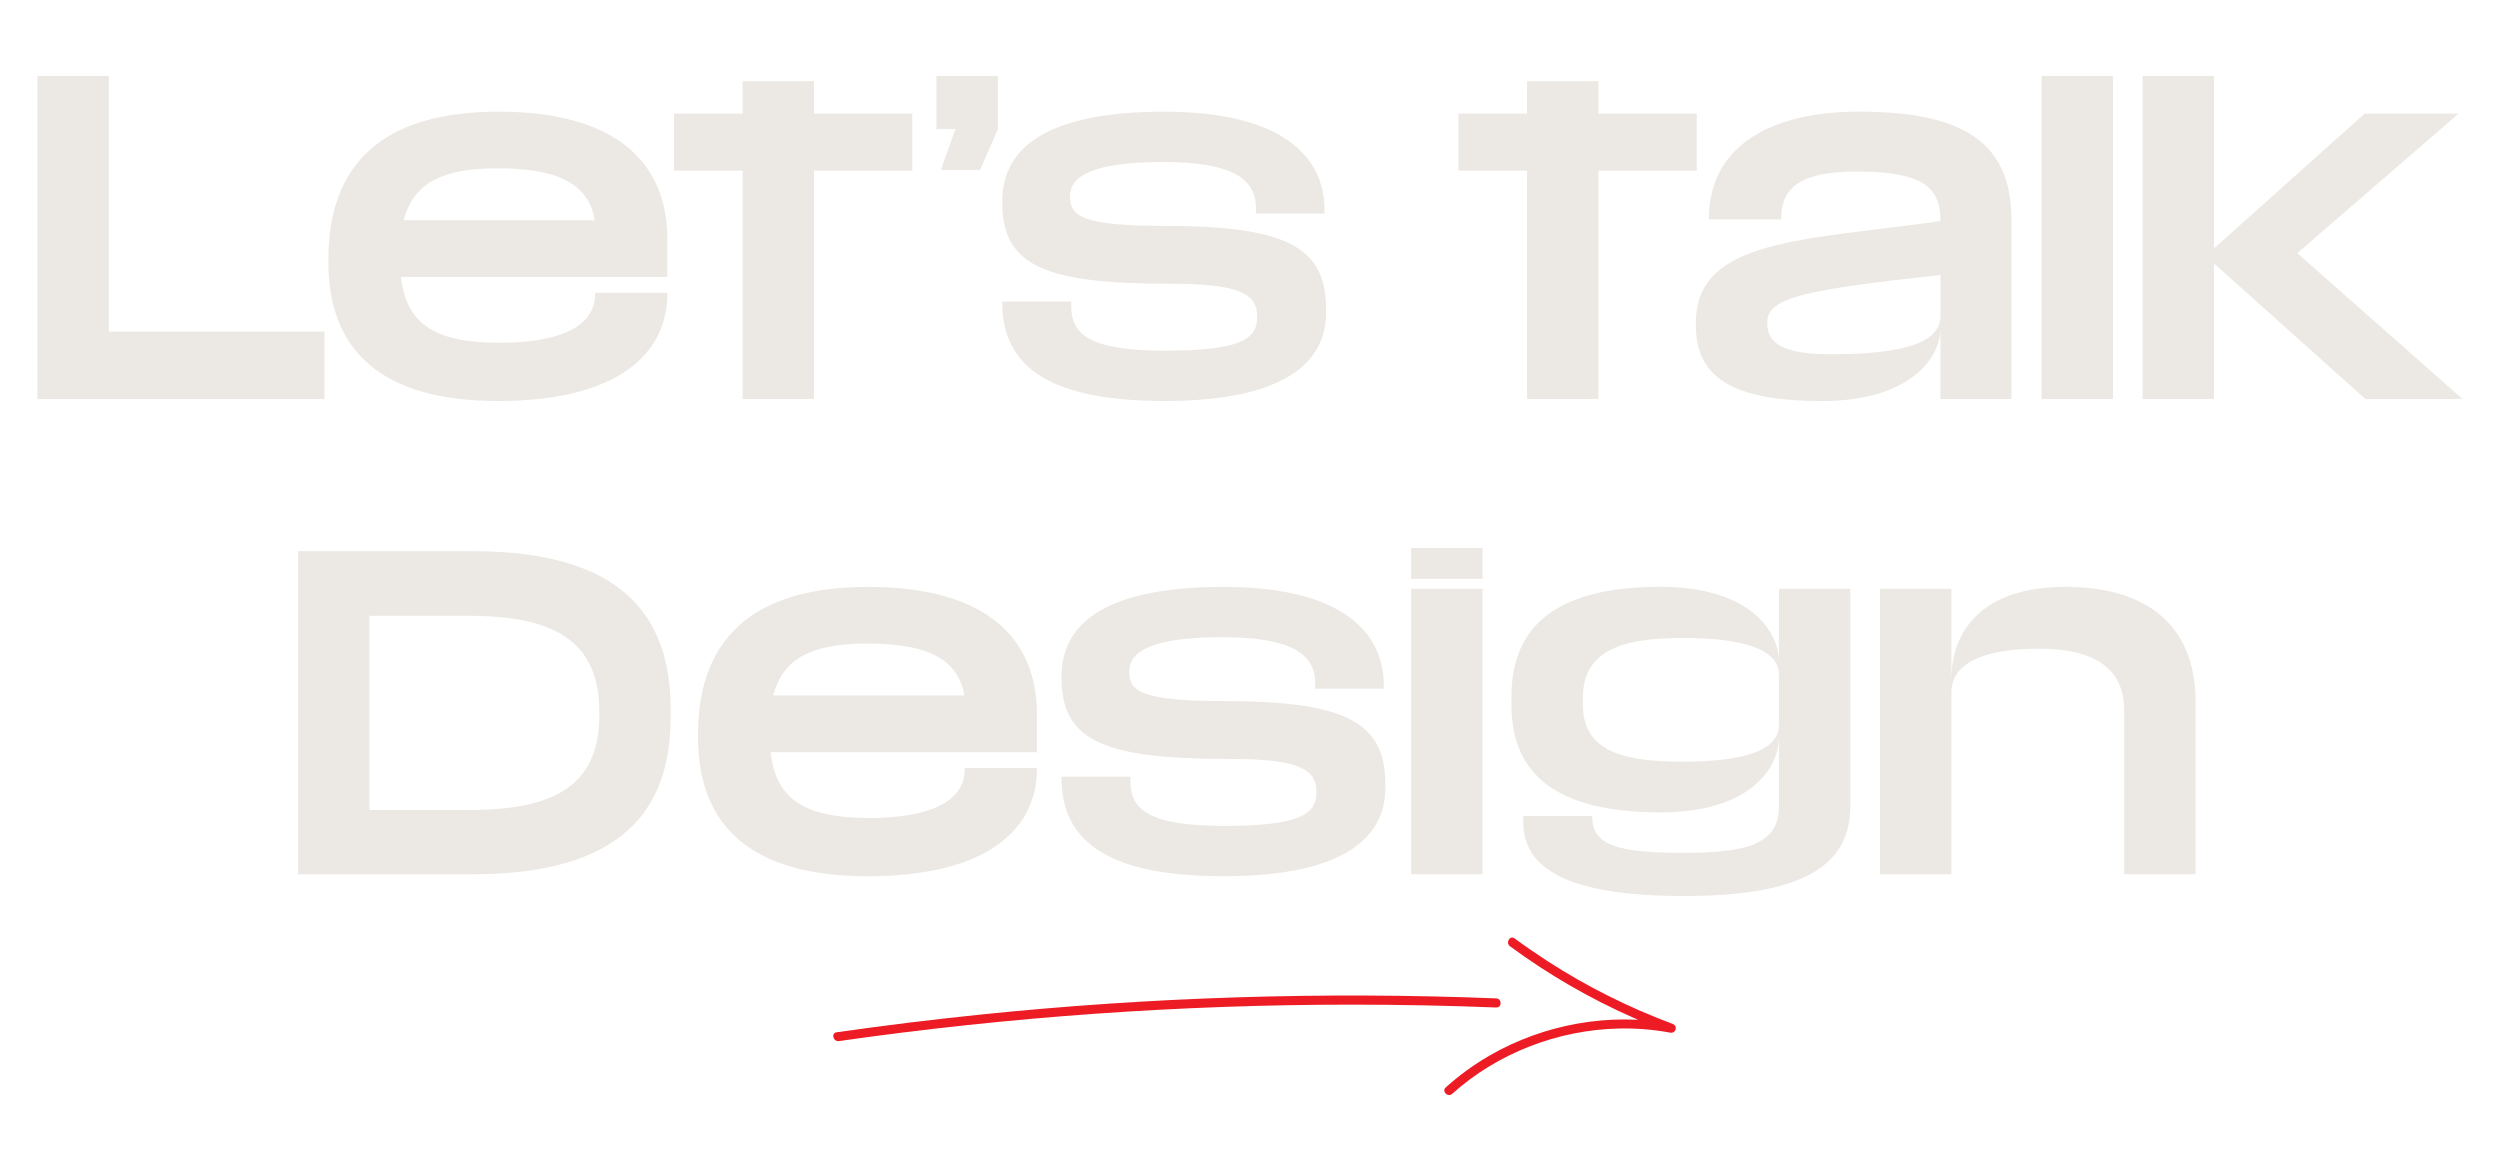
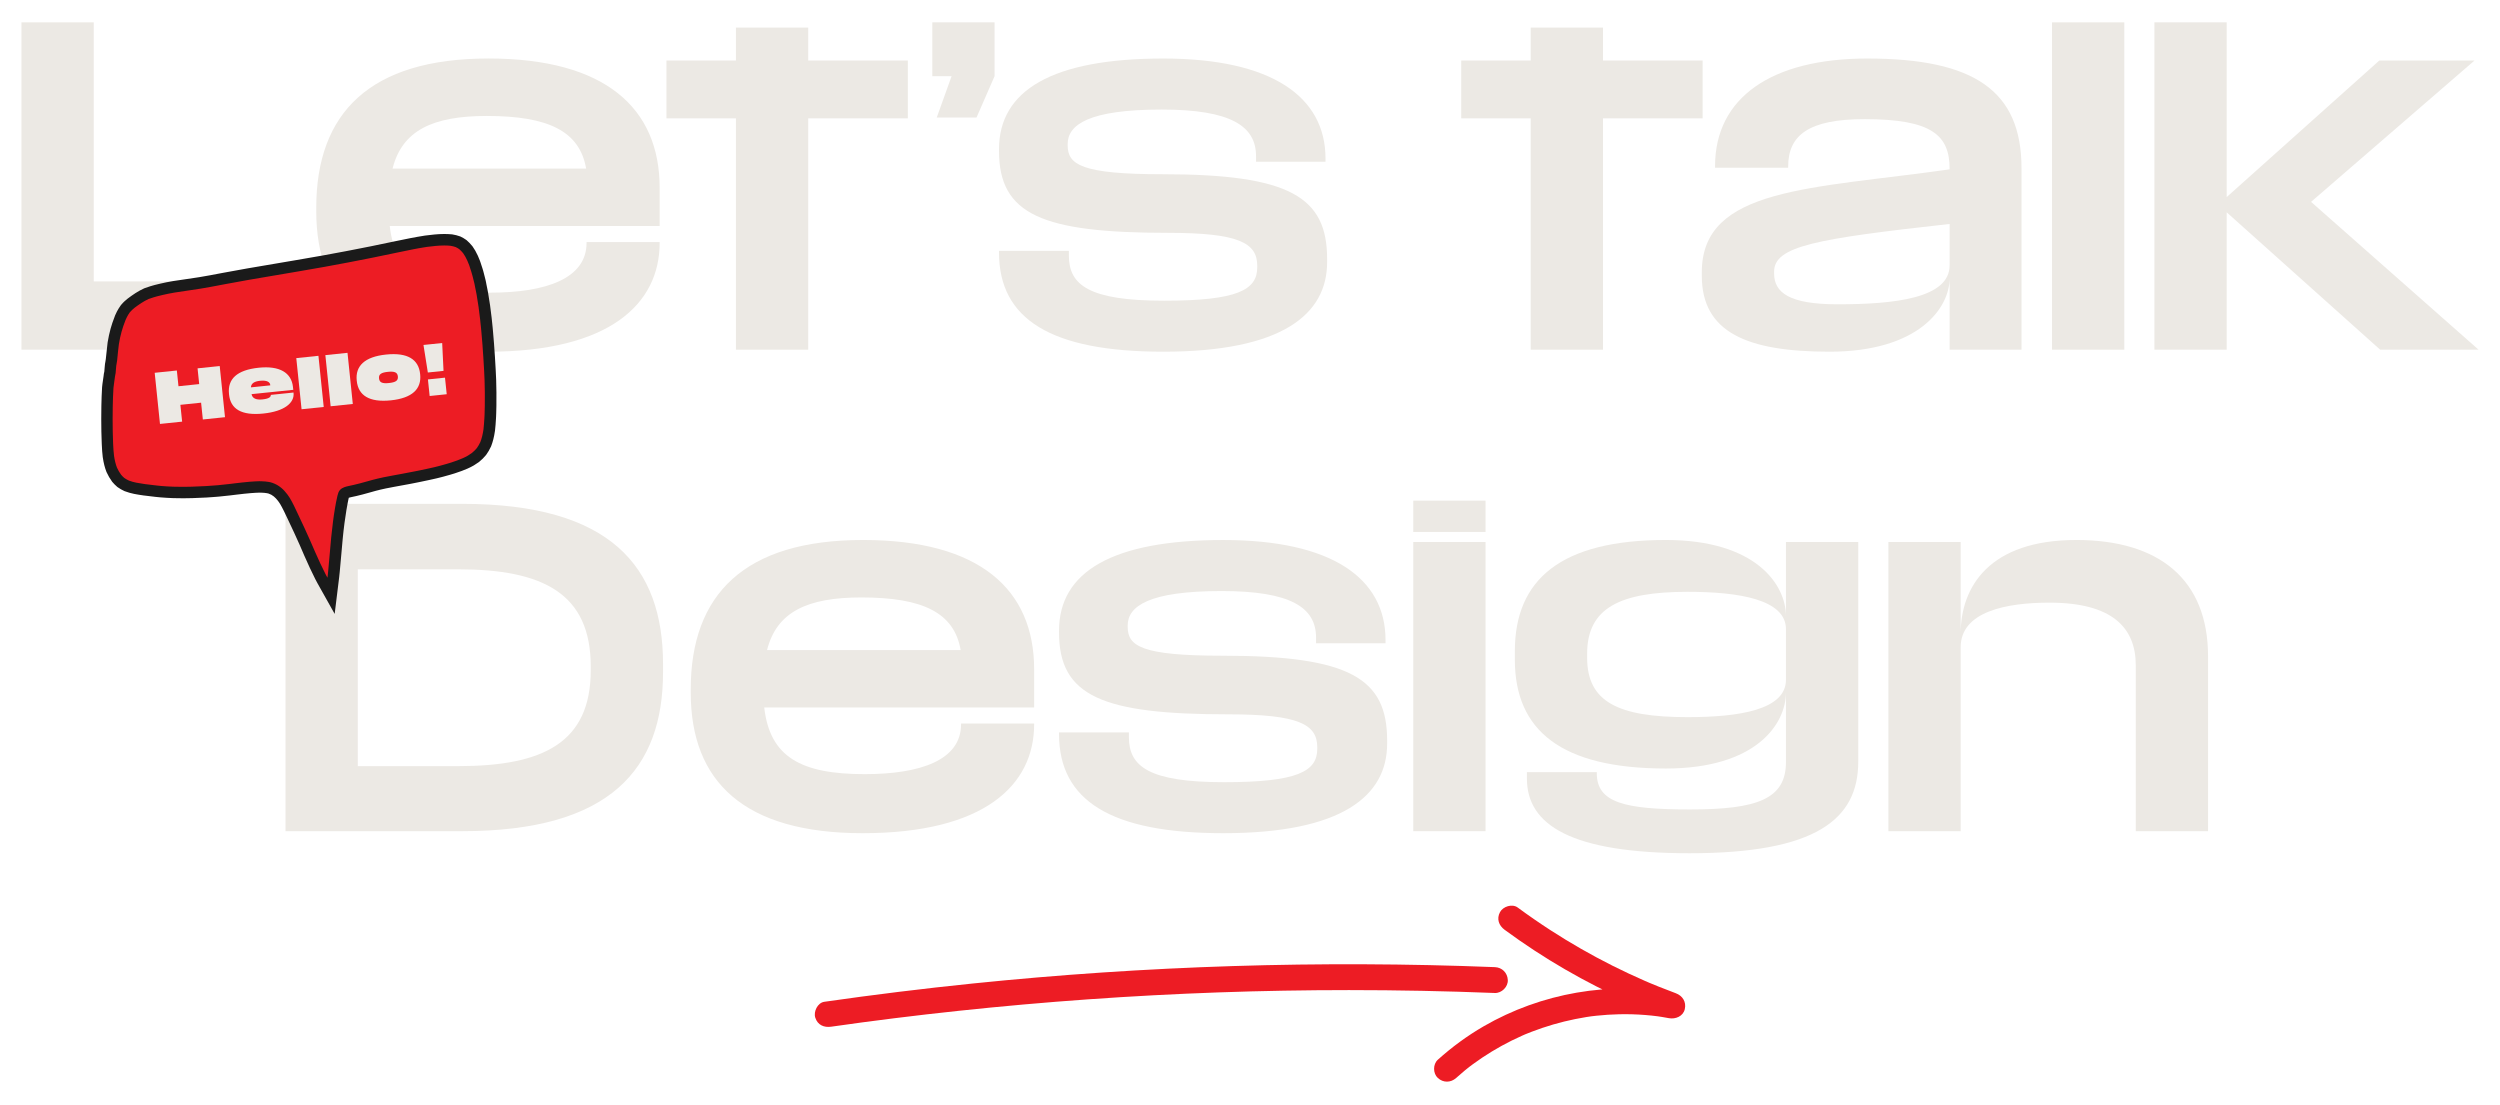
- <svg xmlns="http://www.w3.org/2000/svg" version="1.1" id="Layer_1" x="0px" y="0px" viewBox="0 0 824 384.5" style="enable-background:new 0 0 824 384.5;" xml:space="preserve">
+ <svg xmlns="http://www.w3.org/2000/svg" version="1.1" id="Layer_1" x="0px" y="0px" viewBox="0 0 870.12 384.26" style="enable-background:new 0 0 870.12 384.26;" xml:space="preserve">
  <style type="text/css">
	.st0{fill:#ECE9E4;}
	.st1{fill:#ED1C24;}
+ 	.st2{fill:#1A1A1A;}
</style>
  <g>
    <g>
+       <path class="st0" d="M7.47,7.78h25.16v90.16h76.04v23.76H7.47V7.78z" />
+       <path class="st0" d="M135.65,78.66c1.96,17.19,12.72,23.2,34.95,23.2c19.43,0,33.55-4.89,33.55-17.33v-0.28h25.44v0.28    c0,21.25-17.47,37.88-59.69,37.88c-41.24,0-59.83-17.89-59.83-48.93v-1.12c0-33.13,18.73-52,59.97-52    c40.54,0,59.55,17.19,59.55,45.01v13.28H135.65z M136.63,58.67H204c-2.24-13-13.14-18.31-34.53-18.31    C150.61,40.35,139.98,45.39,136.63,58.67z" />
+       <path class="st0" d="M256.14,121.71V41.19h-24.18V21.06h24.18V9.6h25.16v11.46h34.67v20.13H281.3v80.52H256.14z" />
+       <path class="st0" d="M326.03,40.91l5.17-14.4h-6.71V7.78h21.67v18.73l-6.29,14.4H326.03z" />
+       <path class="st0" d="M404.87,122.41c-39.14,0-57.17-11.32-57.17-34.53v-0.56h24.32V89c0,10.2,6.99,15.66,33.13,15.66    c25.58,0,32.43-3.77,32.43-11.6V92.5c0-7.97-6.43-11.46-31.03-11.46c-43.75,0-58.85-6.29-58.85-28.52v-0.56    c0-20.55,18.59-31.59,57.17-31.59c37.74,0,56.47,13.28,56.47,34.81v1.12h-24.18v-1.96c0-10.48-8.81-16.21-32.85-16.21    c-25.44,0-32.71,5.31-32.71,12.02v0.42c0,6.71,4.75,10.07,32.99,10.07c44.45,0,57.31,7.97,57.31,29.49v1.12    C461.9,109.41,446.24,122.41,404.87,122.41z" />
+       <path class="st0" d="M532.76,121.71V41.19h-24.18V21.06h24.18V9.6h25.16v11.46h34.67v20.13h-34.67v80.52H532.76z" />
+       <path class="st0" d="M622.36,58.39h-25.44v-0.56c0-23.9,19.71-37.46,52.98-37.46c37.18,0,53.68,11.18,53.68,38.16v63.18h-25.02    V96.83c0,10.34-10.76,25.58-41.8,25.58c-28.66,0-44.45-6.71-44.45-26.42v-1.26c0-29.63,38.3-28.94,86.25-35.79v-0.14    c0-11.74-6.15-17.33-29.63-17.33c-19.43,0-26.56,5.59-26.56,16.5V58.39z M639.56,105.91c19.85,0,39-2.1,39-13.56v-14.4    c-46.55,5.17-61.09,7.69-61.09,16.63v0.56C617.47,101.86,622.78,105.91,639.56,105.91z" />
+       <path class="st0" d="M714.2,7.78h25.16v113.93H714.2V7.78z" />
+       <path class="st0" d="M749.84,7.78H775v60.81l53.12-47.53h33.13l-56.89,49.2l58.29,51.44H828.4L775,73.9v47.81h-25.16V7.78z" />
+       <path class="st0" d="M99.37,175.36h61.51c51.58,0,69.89,21.81,69.89,55.77v2.8c0,33.69-18.31,55.36-69.89,55.36H99.37V175.36z     M124.53,198.15v68.5h34.95c29.5,0,46.13-8.11,46.13-33.41v-1.26c0-25.44-16.63-33.83-46.13-33.83H124.53z" />
+       <path class="st0" d="M265.99,246.24c1.96,17.19,12.72,23.2,34.95,23.2c19.43,0,33.55-4.89,33.55-17.33v-0.28h25.44v0.28    c0,21.25-17.47,37.88-59.69,37.88c-41.24,0-59.83-17.89-59.83-48.93v-1.12c0-33.13,18.73-52,59.97-52    c40.54,0,59.55,17.19,59.55,45.01v13.28H265.99z M266.97,226.25h67.38c-2.24-13-13.14-18.31-34.53-18.31    C280.95,207.93,270.33,212.97,266.97,226.25z" />
+       <path class="st0" d="M425.76,289.99c-39.14,0-57.17-11.32-57.17-34.53v-0.56h24.32v1.68c0,10.2,6.99,15.66,33.13,15.66    c25.58,0,32.43-3.77,32.43-11.6v-0.56c0-7.97-6.43-11.46-31.03-11.46c-43.75,0-58.85-6.29-58.85-28.52v-0.56    c0-20.55,18.59-31.59,57.17-31.59c37.74,0,56.47,13.28,56.47,34.81v1.12h-24.18v-1.96c0-10.48-8.81-16.21-32.85-16.21    c-25.44,0-32.71,5.31-32.71,12.02v0.42c0,6.71,4.75,10.07,32.99,10.07c44.45,0,57.31,7.97,57.31,29.49v1.12    C482.8,276.99,467.14,289.99,425.76,289.99z" />
+       <path class="st0" d="M491.88,174.25h25.16v10.9h-25.16V174.25z M491.88,188.64h25.16v100.65h-25.16V188.64z" />
+       <path class="st0" d="M646.76,188.64v76.46c0,20.13-14.82,31.87-58.71,31.87c-41.24,0-56.61-9.79-56.61-26v-2.24h24.32v0.42    c0,10.2,9.65,12.58,32.43,12.58c23.48,0,33.41-3.63,33.41-16.49v-24.32c0,11.18-10.48,26.56-41.8,26.56    c-36.48,0-52.56-13.28-52.56-37.88v-2.94c0-25.02,16.08-38.72,52.56-38.72c31.31,0,41.8,15.52,41.8,26.56v-25.86H646.76z     M587.35,205.98c-23.48,0-34.95,5.59-34.95,21.53v1.4c0,15.38,10.76,20.69,34.95,20.69c17.89,0,34.25-2.52,34.25-13v-17.61    C621.6,208.63,605.24,205.98,587.35,205.98z" />
+       <path class="st0" d="M682.4,220.65c0-16.5,10.06-32.71,40.26-32.71c28.94,0,45.85,13.84,45.85,40.54v60.81h-25.16v-57.73    c0-13.14-8.25-21.81-30.05-21.81c-14.96,0-30.89,3.08-30.89,15.52v64.02h-25.16V188.64h25.16V220.65z" />
+     </g>
+     <g>
      <g>
-         <path class="st0" d="M12.35,25.04h23.52v84.27h71.07v22.21H12.35V25.04z" />
-         <path class="st0" d="M132.15,91.28c1.83,16.07,11.89,21.69,32.66,21.69c18.16,0,31.36-4.57,31.36-16.2V96.5h23.78v0.26     c0,19.86-16.33,35.41-55.79,35.41c-38.54,0-55.92-16.72-55.92-45.73V85.4c0-30.96,17.51-48.6,56.05-48.6     c37.89,0,55.66,16.07,55.66,42.07v12.41H132.15z M133.07,72.59h62.97c-2.09-12.15-12.28-17.12-32.27-17.12     C146.13,55.48,136.2,60.18,133.07,72.59z" />
-         <path class="st0" d="M244.77,131.51V56.26h-22.6V37.45h22.6V26.74h23.52v10.71h32.4v18.81h-32.4v75.25H244.77z" />
-         <path class="st0" d="M310.1,56l4.83-13.46h-6.27V25.04h20.25v17.51L323.03,56H310.1z" />
-         <path class="st0" d="M383.78,132.17c-36.58,0-53.43-10.58-53.43-32.27v-0.52h22.73v1.57c0,9.54,6.53,14.63,30.96,14.63     c23.91,0,30.31-3.53,30.31-10.84v-0.52c0-7.45-6.01-10.71-29-10.71c-40.89,0-55-5.88-55-26.65v-0.52     c0-19.21,17.38-29.53,53.43-29.53c35.27,0,52.78,12.41,52.78,32.53v1.04h-22.6v-1.83c0-9.8-8.23-15.15-30.7-15.15     c-23.78,0-30.57,4.96-30.57,11.24v0.39c0,6.27,4.44,9.41,30.83,9.41c41.55,0,53.56,7.45,53.56,27.57v1.05     C437.08,120.02,422.45,132.17,383.78,132.17z" />
-         <path class="st0" d="M503.32,131.51V56.26h-22.6V37.45h22.6V26.74h23.52v10.71h32.4v18.81h-32.4v75.25H503.32z" />
-         <path class="st0" d="M587.07,72.33h-23.78v-0.52c0-22.34,18.42-35.01,49.51-35.01c34.75,0,50.17,10.45,50.17,35.67v59.05h-23.39     v-23.25c0,9.67-10.06,23.91-39.06,23.91c-26.78,0-41.55-6.27-41.55-24.69v-1.18c0-27.7,35.8-27.04,80.61-33.45v-0.13     c0-10.97-5.75-16.2-27.7-16.2c-18.16,0-24.82,5.23-24.82,15.42V72.33z M603.14,116.75c18.55,0,36.45-1.96,36.45-12.67V90.62     c-43.5,4.83-57.09,7.19-57.09,15.55v0.52C582.5,112.96,587.46,116.75,603.14,116.75z" />
-         <path class="st0" d="M672.91,25.04h23.52v106.48h-23.52V25.04z" />
-         <path class="st0" d="M706.22,25.04h23.52v56.83l49.65-44.42h30.96l-53.17,45.99l54.48,48.08h-32.01l-49.91-44.68v44.68h-23.52     V25.04z" />
-         <path class="st0" d="M98.25,181.67h57.48c48.21,0,65.32,20.38,65.32,52.13v2.61c0,31.49-17.12,51.74-65.32,51.74H98.25V181.67z      M121.76,202.97v64.02h32.66c27.57,0,43.11-7.58,43.11-31.22v-1.18c0-23.78-15.55-31.62-43.11-31.62H121.76z" />
-         <path class="st0" d="M253.98,247.91c1.83,16.07,11.89,21.69,32.66,21.69c18.16,0,31.36-4.57,31.36-16.2v-0.26h23.78v0.26     c0,19.86-16.33,35.41-55.79,35.41c-38.54,0-55.92-16.72-55.92-45.73v-1.04c0-30.96,17.51-48.6,56.05-48.6     c37.89,0,55.66,16.07,55.66,42.07v12.41H253.98z M254.89,229.22h62.97c-2.09-12.15-12.28-17.12-32.27-17.12     C267.96,212.11,258.03,216.81,254.89,229.22z" />
-         <path class="st0" d="M403.31,288.8c-36.58,0-53.43-10.58-53.43-32.27v-0.52h22.73v1.57c0,9.54,6.53,14.63,30.96,14.63     c23.91,0,30.31-3.53,30.31-10.84v-0.52c0-7.45-6.01-10.71-29-10.71c-40.89,0-55-5.88-55-26.65v-0.52     c0-19.21,17.38-29.53,53.43-29.53c35.27,0,52.78,12.41,52.78,32.53V227h-22.6v-1.83c0-9.8-8.23-15.15-30.7-15.15     c-23.78,0-30.57,4.96-30.57,11.24v0.39c0,6.27,4.44,9.41,30.83,9.41c41.55,0,53.56,7.45,53.56,27.57v1.05     C456.61,276.65,441.98,288.8,403.31,288.8z" />
-         <path class="st0" d="M465.11,180.62h23.52v10.19h-23.52V180.62z M465.11,194.08h23.52v94.06h-23.52V194.08z" />
-         <path class="st0" d="M609.87,194.08v71.46c0,18.81-13.85,29.79-54.87,29.79c-38.54,0-52.91-9.15-52.91-24.3v-2.09h22.73v0.39     c0,9.54,9.01,11.76,30.31,11.76c21.95,0,31.22-3.4,31.22-15.42v-22.73c0,10.45-9.8,24.82-39.06,24.82     c-34.1,0-49.12-12.41-49.12-35.41v-2.74c0-23.39,15.02-36.19,49.12-36.19c29.26,0,39.06,14.5,39.06,24.82v-24.17H609.87z      M554.34,210.28c-21.95,0-32.66,5.23-32.66,20.12v1.31c0,14.37,10.06,19.34,32.66,19.34c16.72,0,32.01-2.35,32.01-12.15v-16.46     C586.35,212.76,571.06,210.28,554.34,210.28z" />
-         <path class="st0" d="M643.18,224c0-15.42,9.41-30.57,37.63-30.57c27.04,0,42.85,12.93,42.85,37.89v56.83h-23.52v-53.96     c0-12.28-7.71-20.38-28.09-20.38c-13.98,0-28.87,2.88-28.87,14.5v59.84h-23.52v-94.06h23.52V224z" />
+         <g>
+           <path class="st1" d="M289.29,357.34c14.45-2.07,29.27-3.92,44.32-5.52c15.04-1.6,30.11-2.94,45.2-4.01      c30.18-2.14,60.43-3.21,90.69-3.21c16.94,0,33.87,0.34,50.79,1.01c2.35,0.09,4.61-2.14,4.5-4.5c-0.11-2.52-1.98-4.4-4.5-4.5      c-30.4-1.2-60.83-1.33-91.23-0.37c-30.24,0.95-60.44,2.98-90.54,6.07c-17.25,1.77-34.46,3.9-51.62,6.36      c-2.34,0.33-3.83,3.43-3.14,5.54C284.58,356.76,286.78,357.7,289.29,357.34L289.29,357.34z" />
+         </g>
+       </g>
+       <g>
+         <g>
+           <path class="st1" d="M523.68,323.61c13.49,9.93,28.05,18.38,43.37,25.14c4.55,2.01,9.15,3.88,13.81,5.62      c0.8-2.89,1.6-5.79,2.39-8.68c-22.8-4.28-46.8-0.1-66.88,11.52c-5.69,3.3-11.04,7.22-15.93,11.62c-1.76,1.58-1.73,4.78,0,6.36      c1.88,1.72,4.49,1.68,6.36,0c0.98-0.88,1.98-1.75,3-2.59c0.51-0.42,1.03-0.83,1.54-1.24c0.68-0.53,0.17-0.13,0.03-0.02      c0.42-0.32,0.84-0.64,1.27-0.95c2.12-1.56,4.32-3.03,6.57-4.4c2.25-1.37,4.57-2.64,6.93-3.82c1.18-0.59,2.38-1.15,3.58-1.68      c0.3-0.13,0.61-0.26,0.91-0.4c0.71-0.32-0.98,0.4,0.2-0.09c0.73-0.3,1.47-0.6,2.21-0.88c4.93-1.9,10.02-3.38,15.19-4.43      c1.29-0.26,2.59-0.5,3.9-0.71c0.65-0.1,1.3-0.2,1.96-0.29c-0.9,0.13-0.2,0.03-0.02,0.01c0.52-0.06,1.05-0.13,1.57-0.18      c2.62-0.28,5.26-0.45,7.9-0.51c3.03-0.07,6.07,0.02,9.09,0.26c1.45,0.11,2.89,0.27,4.33,0.45c-0.95-0.12-0.06-0.01,0.18,0.03      c0.46,0.07,0.91,0.14,1.37,0.21c0.78,0.13,1.56,0.27,2.34,0.41c2.31,0.43,4.97-0.64,5.54-3.14c0.58-2.55-0.78-4.66-3.14-5.54      c-1.97-0.73-3.93-1.49-5.88-2.27c-0.91-0.36-1.81-0.74-2.71-1.11c-0.48-0.2-0.05-0.02,0.04,0.02c-0.21-0.09-0.41-0.18-0.62-0.26      c-0.55-0.24-1.1-0.47-1.65-0.71c-3.78-1.65-7.53-3.41-11.22-5.26c-7.38-3.71-14.56-7.82-21.49-12.3      c-3.91-2.53-7.74-5.18-11.49-7.94c-1.9-1.4-5.1-0.38-6.16,1.61C520.83,319.8,521.65,322.12,523.68,323.61L523.68,323.61z" />
+         </g>
      </g>
    </g>
    <g>
      <g>
        <g>
-           <path class="st1" d="M276.52,343.14c28.04-4.01,56.22-7.01,84.47-9.01c28.14-1.99,56.35-3,84.56-3      c15.87,0,31.75,0.32,47.61,0.94c1.93,0.08,1.93-2.92,0-3c-28.43-1.13-56.91-1.25-85.35-0.35c-28.28,0.89-56.52,2.79-84.67,5.69      c-15.84,1.63-31.65,3.58-47.41,5.83C273.82,340.52,274.63,343.41,276.52,343.14L276.52,343.14z" />
+           <path class="st1" d="M112.23,202.06c-0.24-0.43-0.45-0.82-0.63-1.18l-0.18-0.36c-0.6-1.2-1.2-2.4-1.77-3.63      c-0.54-1.17-1.25-2.73-1.94-4.31c-0.21-0.48-0.67-1.56-0.67-1.56c-0.29-0.68-0.59-1.38-0.9-2.07c-0.64-1.43-1.26-2.83-1.92-4.24      c-0.38-0.81-0.76-1.63-1.14-2.44l-1.13-2.41c-0.44-0.95-0.86-1.85-1.3-2.72l-0.15-0.3c-0.42-0.85-0.85-1.71-1.33-2.48      c-0.44-0.72-1-1.46-1.65-2.18c-0.58-0.64-1.31-1.23-2.12-1.69c-0.35-0.21-0.78-0.37-1.29-0.56c-0.28-0.1-0.62-0.17-0.91-0.22      c-0.69-0.12-1.41-0.18-2.14-0.2c0,0-0.6-0.02-0.73-0.02l-1.52,0.06c-1.13,0.05-2.29,0.16-3.41,0.28l-0.72,0.07      c-1,0.1-2,0.22-2.98,0.35l-1.73,0.21c-1.3,0.15-2.57,0.31-3.85,0.41l-0.92,0.07c-1.11,0.09-2.25,0.18-3.38,0.24      c-1.77,0.09-3.39,0.16-4.94,0.21c-1.1,0.04-2.02,0.05-2.89,0.05c-0.36,0-0.73,0-1.09-0.01l-2.62-0.05      c-0.52-0.01-1.05-0.04-1.56-0.07l-0.76-0.04c-1.36-0.07-2.68-0.2-3.68-0.32c-1.22-0.14-2.48-0.29-3.87-0.47l-0.44-0.06      c-1.89-0.27-3.84-0.55-5.76-1.29l-0.11-0.05c-0.71-0.33-1.35-0.69-1.95-1.12l-0.07-0.05L42,167.85      c-0.48-0.4-0.92-0.84-1.34-1.35l-0.09-0.11c-0.64-0.88-1.19-1.82-1.64-2.81l-0.04-0.1c-0.52-1.35-0.89-2.8-1.15-4.57      c-0.16-1.32-0.27-2.72-0.34-4.42l-0.01-0.29c-0.05-1.33-0.11-2.71-0.13-4.07c-0.03-2.77-0.07-5.79,0-8.75l0.02-0.73      c0.02-0.83,0.03-1.69,0.07-2.53c0.06-1.2,0.1-2.21,0.16-3.23c0.03-0.53,0.16-1.42,0.34-2.61c0.08-0.56,0.16-1.05,0.18-1.25      c0.02-0.42,0.11-0.8,0.18-1.1c0.04-0.17,0.08-0.37,0.09-0.46c0.01-0.28,0.04-0.69,0.08-1.09c0.02-0.25,0.05-0.5,0.06-0.67      c0.03-0.59,0.12-1.06,0.21-1.51c0.06-0.31,0.13-0.65,0.17-1.07l0.02-0.22c0.17-1.67,0.35-3.56,0.59-5.42      c0.26-1.63,0.58-3.11,0.98-4.58c0.35-1.27,0.79-2.57,1.44-4.24c0.24-0.55,0.42-0.94,0.61-1.3c0.32-0.61,0.7-1.23,1.16-1.88      l0.05-0.07l0.05-0.06c0.64-0.76,1.34-1.36,1.94-1.84c1.64-1.22,3.36-2.43,5.3-3.3l0.1-0.04c0.52-0.2,1.08-0.39,1.76-0.59      l0.36-0.11c0.28-0.09,0.57-0.18,0.86-0.25l0.49-0.13c0.52-0.13,1.07-0.27,1.61-0.39l0.11-0.03c1.38-0.31,2.81-0.63,4.27-0.85      c1.54-0.24,3.1-0.47,4.62-0.69c1.49-0.22,3-0.44,4.49-0.67c1.3-0.2,2.61-0.45,3.74-0.66l4.45-0.84      c3.08-0.58,5.87-1.09,8.54-1.55c4.76-0.82,9.6-1.64,14.28-2.43l2.88-0.49c6.53-1.11,11.98-2.09,17.16-3.08l1.76-0.34      c2.3-0.44,4.67-0.9,7.01-1.38c2.85-0.59,5.69-1.18,8.54-1.77c2-0.42,3.77-0.78,5.4-1.11l0.1-0.02c0.65-0.13,1.33-0.27,2.02-0.38      l2.64-0.44l0.22-0.03c2.02-0.25,4.12-0.51,6.26-0.51c0.85,0,1.64,0.04,2.42,0.12l0.11,0.01c0.81,0.13,1.52,0.31,2.19,0.56      l0.09,0.03l0.08,0.04c0.52,0.25,1.02,0.54,1.49,0.87l0.08,0.05l0.07,0.06c0.56,0.48,1.09,1.03,1.62,1.68l0.08,0.1      c0.58,0.81,1.1,1.73,1.64,2.89l0.69,1.68c0.09,0.21,0.16,0.43,0.22,0.65l0.57,1.75c0.19,0.57,0.34,1.15,0.48,1.68l0.64,2.55      c0.03,0.13,0.06,0.27,0.09,0.41l0.31,1.58c0.04,0.22,0.09,0.43,0.13,0.65c0.1,0.47,0.2,0.96,0.27,1.44l0.67,4.23l0.56,4.43      c0.13,1.03,0.23,2.08,0.32,3.09c0.04,0.46,0.08,0.91,0.13,1.36c0.28,2.84,0.47,5.72,0.65,8.5l0.01,0.13      c0.09,1.43,0.17,2.85,0.24,4.06l0.05,0.87c0.06,1.12,0.13,2.24,0.16,3.34c0.08,2.9,0.15,5.89,0.08,8.93l-0.06,2.78      c-0.01,0.32-0.01,0.64-0.03,0.95l-0.05,0.86c-0.08,1.3-0.16,2.61-0.32,3.92c-0.29,1.95-0.67,3.48-1.2,4.84l-0.04,0.1      c-0.4,0.88-0.87,1.68-1.42,2.45l-0.08,0.1c-0.59,0.72-1.25,1.36-2,1.98c-0.57,0.42-1.1,0.77-1.64,1.1      c-0.64,0.38-1.31,0.7-1.95,0.98l-1.93,0.78c-0.21,0.08-0.43,0.16-0.64,0.23l-1.63,0.56c-0.57,0.19-1.09,0.34-1.59,0.49      l-0.47,0.13c-0.64,0.19-1.25,0.36-1.86,0.52l-0.7,0.18c-0.52,0.13-1.03,0.27-1.54,0.38l-2.59,0.58      c-0.91,0.2-1.84,0.39-2.74,0.58l-1.35,0.28c-1.73,0.36-3.49,0.68-5.19,0.99c-1.05,0.19-2.1,0.38-3.13,0.58l-2.65,0.51      c-0.46,0.09-0.93,0.2-1.38,0.31l-0.74,0.17c-1.14,0.26-2.29,0.59-3.41,0.91l-0.36,0.1c-1.79,0.51-3.17,0.87-4.47,1.17      c-0.49,0.11-0.99,0.22-1.49,0.33l-0.49,0.11c-0.36,0.08-0.74,0.17-1.09,0.3c-0.41,0.15-0.59,0.31-0.72,0.44      c-0.17,0.17-0.3,0.69-0.42,1.15l-0.03,0.1c-0.13,0.52-0.23,1.07-0.33,1.6l-0.04,0.22c-0.14,0.76-0.28,1.54-0.41,2.32      c-0.27,1.56-0.48,3.1-0.67,4.53c-0.49,3.65-0.81,7.4-1.12,11.03c-0.17,2.04-0.35,4.12-0.56,6.17l-0.15,1.5      c-0.03,0.27-0.06,0.55-0.09,0.82l-0.74,6.09L112.23,202.06z" />
+         </g>
+         <g>
+           <path class="st2" d="M154.61,85.44c0.78,0,1.5,0.04,2.21,0.11c0.68,0.11,1.27,0.26,1.81,0.46c0.42,0.2,0.82,0.44,1.2,0.7      c0.47,0.4,0.91,0.86,1.37,1.42c0.5,0.7,0.96,1.51,1.44,2.57l0.33,0.8l0.33,0.8c0.06,0.15,0.11,0.32,0.16,0.48      c0.02,0.08,0.05,0.16,0.07,0.24l0.21,0.64l0.3,0.92c0.17,0.52,0.31,1.05,0.44,1.55l0.53,2.12l0.11,0.43      c0.03,0.12,0.05,0.23,0.07,0.35c0.01,0.05,0.02,0.11,0.03,0.16l0.13,0.69l0.14,0.69c0.04,0.22,0.09,0.45,0.14,0.67      c0.09,0.44,0.18,0.9,0.26,1.35l0.3,1.9l0.37,2.33c0.18,1.46,0.37,2.92,0.55,4.38c0.13,1.01,0.22,2.03,0.31,3.03      c0.04,0.45,0.08,0.91,0.13,1.36c0.28,2.82,0.47,5.7,0.65,8.48l0.01,0.08c0.09,1.42,0.17,2.84,0.24,4.04l0.05,0.87      c0.06,1.08,0.12,2.19,0.15,3.28c0.08,2.87,0.15,5.84,0.08,8.83l-0.03,1.24l-0.03,1.24c0,0.11,0,0.22-0.01,0.32      c0,0.28-0.01,0.57-0.03,0.85c-0.02,0.29-0.04,0.57-0.05,0.86c-0.08,1.25-0.16,2.54-0.31,3.8c-0.26,1.75-0.6,3.13-1.08,4.36      c-0.35,0.76-0.75,1.45-1.22,2.11c-0.51,0.62-1.07,1.17-1.72,1.7c-0.45,0.33-0.92,0.64-1.4,0.93c-0.58,0.34-1.21,0.64-1.75,0.88      l-1.85,0.75c-0.16,0.07-0.34,0.12-0.5,0.18c-0.08,0.03-0.16,0.05-0.24,0.08l-1.42,0.49l-0.06,0.02      c-0.48,0.16-0.97,0.3-1.44,0.44c-0.15,0.04-0.3,0.09-0.46,0.13c-0.58,0.17-1.19,0.34-1.79,0.5c-0.24,0.06-0.48,0.12-0.72,0.19      c-0.48,0.13-0.98,0.26-1.47,0.37l-1.46,0.33l-1.13,0.25c-0.93,0.21-1.89,0.4-2.81,0.59c-0.41,0.08-0.83,0.17-1.24,0.25      c-1.71,0.36-3.45,0.67-5.14,0.98c-1.03,0.19-2.1,0.38-3.15,0.58c-0.88,0.17-1.76,0.34-2.65,0.51c-0.49,0.09-0.99,0.21-1.48,0.33      c-0.24,0.06-0.47,0.11-0.7,0.16c-1.18,0.27-2.37,0.61-3.52,0.93l-0.36,0.1c-1.75,0.5-3.1,0.85-4.37,1.14      c-0.49,0.11-0.98,0.22-1.46,0.32l-0.49,0.11c-0.41,0.09-0.89,0.2-1.36,0.38c-0.61,0.23-1.08,0.52-1.47,0.93      c-0.53,0.55-0.72,1.3-0.91,2.03l-0.02,0.09c-0.15,0.58-0.26,1.17-0.37,1.75L117,174.6c-0.14,0.77-0.28,1.55-0.42,2.34      c-0.28,1.62-0.5,3.24-0.68,4.6c-0.49,3.7-0.82,7.49-1.13,11.15c-0.17,2.01-0.35,4.08-0.55,6.12l-0.04,0.36      c-0.03,0.28-0.06,0.56-0.09,0.85c-0.01,0.09-0.02,0.18-0.03,0.27c-0.03,0.26-0.06,0.53-0.09,0.79c-0.23-0.4-0.42-0.76-0.59-1.1      l-0.18-0.36c-0.58-1.16-1.18-2.36-1.74-3.56c-0.54-1.17-1.24-2.71-1.93-4.28c-0.23-0.51-0.45-1.03-0.67-1.55      c-0.29-0.69-0.6-1.4-0.91-2.09c-0.64-1.44-1.27-2.85-1.93-4.27c-0.41-0.88-0.82-1.75-1.23-2.62l-0.5-1.06      c-0.18-0.39-0.36-0.77-0.54-1.16c-0.42-0.92-0.86-1.86-1.32-2.78l-0.15-0.31c-0.44-0.87-0.89-1.77-1.41-2.62      c-0.51-0.83-1.14-1.66-1.88-2.48c-0.71-0.79-1.61-1.51-2.6-2.08c-0.49-0.28-1.01-0.49-1.59-0.71c-0.44-0.16-0.89-0.25-1.28-0.32      c-0.79-0.13-1.61-0.21-2.44-0.22c-0.1,0-0.21-0.01-0.31-0.01c-0.15-0.01-0.31-0.01-0.46-0.01c-0.07,0-0.14,0-0.22,0l-0.68,0.03      l-0.71,0.03c-1.18,0.05-2.37,0.17-3.53,0.29l-0.72,0.07c-1.01,0.1-2.03,0.23-3.03,0.35c-0.46,0.06-0.92,0.12-1.38,0.17      l-0.35,0.04c-1.23,0.15-2.51,0.3-3.77,0.4c-0.31,0.02-0.62,0.05-0.92,0.07c-1.09,0.09-2.22,0.18-3.33,0.24      c-1.76,0.09-3.36,0.16-4.9,0.21c-1.08,0.03-1.98,0.05-2.83,0.05c-0.35,0-0.71,0-1.06-0.01l-1.32-0.02l-1.3-0.02      c-0.5-0.01-1.02-0.04-1.52-0.07c-0.25-0.01-0.5-0.03-0.75-0.04c-1.28-0.06-2.57-0.2-3.55-0.31c-1.2-0.13-2.46-0.29-3.83-0.46      l-0.4-0.06c-1.78-0.26-3.62-0.52-5.33-1.18c-0.6-0.27-1.13-0.58-1.63-0.93c-0.39-0.33-0.75-0.7-1.1-1.11      c-0.56-0.76-1.04-1.59-1.43-2.45c-0.47-1.2-0.79-2.51-1.03-4.13c-0.15-1.23-0.25-2.57-0.32-4.21l-0.01-0.28      c-0.05-1.32-0.11-2.68-0.12-4.02c-0.03-2.68-0.07-5.72,0-8.68l0.02-0.74c0.02-0.81,0.03-1.65,0.07-2.48      c0.06-1.19,0.1-2.2,0.16-3.21c0.05-0.83,0.49-3.38,0.51-3.84c0.03-0.56,0.26-1.09,0.27-1.64c0.01-0.44,0.12-1.27,0.14-1.71      c0.04-0.84,0.27-1.43,0.37-2.48l0.02-0.22c0.17-1.76,0.35-3.58,0.58-5.37c0.24-1.5,0.54-2.91,0.93-4.31      c0.32-1.19,0.75-2.44,1.37-4.04c0.19-0.43,0.36-0.79,0.52-1.11c0.27-0.53,0.6-1.07,1.01-1.64c0.53-0.63,1.14-1.14,1.66-1.57      c1.48-1.11,3.1-2.24,4.87-3.04c0.46-0.18,0.97-0.35,1.61-0.54c0.12-0.04,0.25-0.08,0.37-0.11c0.25-0.08,0.5-0.16,0.76-0.22      l0.5-0.13c0.51-0.13,1.03-0.26,1.55-0.38l0.12-0.03c1.35-0.3,2.75-0.61,4.14-0.83c1.53-0.24,3.09-0.47,4.6-0.69      c1.48-0.22,3-0.44,4.5-0.68c1.33-0.2,2.66-0.45,3.8-0.67l0.05-0.01c1.47-0.28,2.94-0.55,4.4-0.83c3.09-0.59,5.87-1.09,8.51-1.55      c4.76-0.82,9.59-1.64,14.27-2.43l2.88-0.49c6.58-1.11,12.05-2.1,17.2-3.09l1.75-0.34c2.31-0.44,4.69-0.9,7.03-1.38      c2.85-0.59,5.7-1.18,8.54-1.77c1.99-0.42,3.75-0.78,5.38-1.1l0.08-0.02c0.64-0.13,1.31-0.26,1.97-0.37l0.96-0.16      c0.56-0.09,1.13-0.19,1.69-0.28l0.13-0.02C150.56,85.69,152.6,85.44,154.61,85.44L154.61,85.44 M154.61,81.44      c-2.26,0-4.52,0.28-6.51,0.53l-0.12,0.02l-0.09,0.01l-0.09,0.01l-1.55,0.26l-0.13,0.02l-0.96,0.16      c-0.72,0.12-1.41,0.26-2.07,0.39L143,82.85c-1.66,0.33-3.43,0.7-5.44,1.11c-2.85,0.6-5.69,1.19-8.53,1.77      c-2.34,0.48-4.81,0.96-6.98,1.37l-1.75,0.34c-5.15,0.99-10.58,1.97-17.11,3.07l-2.88,0.49c-4.68,0.79-9.52,1.61-14.28,2.43      c-2.68,0.46-5.49,0.97-8.58,1.56c-1.47,0.28-2.93,0.56-4.4,0.83c-1.16,0.22-2.45,0.46-3.72,0.65c-1.44,0.22-2.9,0.44-4.31,0.65      l-0.16,0.02c-1.52,0.22-3.09,0.46-4.63,0.69c-1.53,0.24-2.99,0.56-4.4,0.88l-0.1,0.02c-0.57,0.13-1.14,0.27-1.68,0.41l-0.5,0.13      c-0.3,0.08-0.62,0.17-0.93,0.27l-0.11,0.03l-0.23,0.07c-0.74,0.22-1.35,0.43-1.92,0.65l-0.1,0.04l-0.1,0.04      c-2.11,0.95-3.95,2.23-5.62,3.48l-0.06,0.04l-0.06,0.05c-0.63,0.51-1.46,1.21-2.21,2.11l-0.11,0.13l-0.1,0.14      c-0.52,0.73-0.95,1.42-1.31,2.12c-0.21,0.4-0.41,0.83-0.63,1.34l-0.03,0.07L40,109.95c-0.68,1.74-1.14,3.11-1.51,4.44      c-0.42,1.53-0.75,3.08-1.02,4.73l-0.01,0.06l-0.01,0.06c-0.24,1.88-0.43,3.8-0.6,5.48l-0.02,0.21c-0.03,0.32-0.08,0.58-0.14,0.9      c-0.09,0.48-0.21,1.07-0.24,1.8c-0.01,0.15-0.03,0.36-0.05,0.57c-0.04,0.37-0.08,0.76-0.09,1.12c-0.01,0.06-0.03,0.12-0.04,0.18      c-0.08,0.34-0.18,0.81-0.22,1.38c-0.02,0.22-0.09,0.64-0.16,1.11c-0.19,1.29-0.32,2.17-0.36,2.79      c-0.06,1.02-0.11,2.04-0.16,3.25c-0.04,0.89-0.06,1.79-0.07,2.58l-0.02,0.73c-0.07,2.99-0.03,6.03,0,8.71l0,0.1      c0.02,1.43,0.08,2.87,0.13,4.14l0.01,0.27c0.07,1.77,0.18,3.21,0.34,4.55l0.01,0.05l0.01,0.05c0.28,1.92,0.68,3.51,1.26,5      l0.04,0.1l0.05,0.1c0.5,1.11,1.12,2.17,1.84,3.16l0.08,0.11l0.09,0.11c0.5,0.59,1.02,1.11,1.58,1.59l0.13,0.11l0.14,0.1      c0.7,0.5,1.45,0.93,2.28,1.31l0.11,0.05l0.12,0.04c2.13,0.82,4.29,1.13,6.19,1.41l0.4,0.06l0.03,0l0.03,0      c1.39,0.18,2.66,0.33,3.9,0.47c1.03,0.11,2.39,0.25,3.79,0.32c0.21,0.01,0.4,0.02,0.59,0.03l0.13,0.01      c0.58,0.03,1.13,0.07,1.68,0.08l1.3,0.02l1.32,0.02c0.38,0.01,0.76,0.01,1.13,0.01c0.91,0,1.85-0.02,2.96-0.05      c1.59-0.05,3.22-0.12,4.97-0.21c1.19-0.06,2.39-0.16,3.45-0.25l0.32-0.03l0.59-0.05c1.33-0.11,2.64-0.26,3.9-0.41l0.38-0.05      c0.47-0.06,0.93-0.11,1.4-0.17c0.86-0.11,1.92-0.24,2.92-0.34l0.73-0.07c1.09-0.11,2.22-0.22,3.29-0.27l0.71-0.03l0.68-0.03      l0.05,0c0.11,0,0.21,0,0.32,0.01c0.12,0,0.24,0.01,0.37,0.01c0.64,0.01,1.27,0.07,1.86,0.17c0.27,0.05,0.45,0.09,0.55,0.12      c0.4,0.15,0.76,0.29,0.98,0.42c0.62,0.36,1.21,0.83,1.64,1.31c0.57,0.63,1.05,1.27,1.43,1.89c0.43,0.7,0.82,1.49,1.24,2.32      l0.16,0.31c0.42,0.84,0.84,1.74,1.24,2.6l0.03,0.06c0.18,0.39,0.36,0.79,0.55,1.18l0.5,1.06l0.06,0.12      c0.39,0.83,0.78,1.65,1.16,2.48c0.64,1.37,1.24,2.72,1.91,4.22c0.3,0.67,0.6,1.37,0.88,2.04c0.22,0.53,0.45,1.05,0.68,1.58      c0.72,1.65,1.46,3.27,1.96,4.34c0.57,1.24,1.18,2.46,1.77,3.64l0.02,0.04l0.18,0.36c0.19,0.38,0.41,0.8,0.67,1.26l5.98,10.67      l1.49-12.14c0.03-0.28,0.07-0.56,0.1-0.85l0.01-0.09l0.02-0.2l0.09-0.86l0.04-0.35c0.21-2.1,0.39-4.27,0.56-6.18      c0.31-3.61,0.63-7.34,1.11-10.96c0.19-1.41,0.4-2.92,0.66-4.46c0.13-0.77,0.27-1.54,0.41-2.29l0.04-0.22      c0.1-0.54,0.19-1.04,0.3-1.47l0.02-0.08c0.02-0.09,0.05-0.19,0.08-0.29c0.2-0.06,0.44-0.12,0.65-0.16l0.49-0.11      c0.5-0.11,1-0.22,1.51-0.33c1.34-0.31,2.75-0.68,4.57-1.2l0.36-0.1c1.09-0.31,2.22-0.63,3.3-0.88c0.23-0.05,0.47-0.11,0.7-0.16      c0.47-0.11,0.91-0.22,1.35-0.3l1.31-0.25l1.33-0.26c1.02-0.19,2.05-0.38,3.05-0.56l0.06-0.01c1.74-0.32,3.5-0.63,5.24-1      l1.22-0.25c0.96-0.2,1.93-0.4,2.89-0.61l1.13-0.25l1.46-0.33c0.52-0.12,1.05-0.25,1.56-0.39c0.27-0.07,0.5-0.13,0.73-0.19      c0.66-0.17,1.29-0.35,1.9-0.53l0.47-0.13c0.5-0.14,1.07-0.3,1.65-0.5l0.05-0.02l1.44-0.5l0.12-0.04l0.07-0.02      c0.24-0.08,0.5-0.17,0.76-0.27l1.85-0.75l0.07-0.03l0.07-0.03c0.69-0.31,1.43-0.66,2.15-1.09c0.59-0.35,1.17-0.74,1.73-1.14      l0.08-0.06l0.07-0.06c0.86-0.7,1.61-1.44,2.28-2.26l0.08-0.1l0.08-0.1c0.63-0.87,1.16-1.78,1.62-2.79l0.05-0.1l0.04-0.1      c0.59-1.52,1.01-3.18,1.31-5.24l0.01-0.05l0.01-0.05c0.17-1.37,0.25-2.72,0.33-4.02l0.05-0.86c0.02-0.36,0.03-0.71,0.04-1.05      l0.01-0.28l0.03-1.26l0.03-1.24c0.07-3.08-0.01-6.09-0.08-9c-0.03-1.18-0.1-2.31-0.16-3.4l-0.05-0.9      c-0.07-1.21-0.15-2.64-0.24-4.08l-0.01-0.08c-0.19-2.82-0.38-5.73-0.66-8.61c-0.04-0.44-0.08-0.89-0.12-1.33l-0.01-0.08      c-0.09-1-0.19-2.04-0.32-3.09l-0.02-0.17l-0.53-4.2l-0.01-0.06l-0.01-0.06l-0.37-2.33l-0.3-1.9c-0.09-0.54-0.19-1.06-0.29-1.52      c-0.05-0.22-0.09-0.42-0.13-0.63l-0.14-0.7l-0.13-0.69l0-0.03l-0.02-0.09c-0.04-0.23-0.08-0.42-0.13-0.61l-0.1-0.42l-0.54-2.13      c-0.14-0.56-0.3-1.18-0.52-1.82l-0.3-0.91l-0.21-0.64l-0.03-0.1l-0.02-0.07c-0.06-0.2-0.15-0.49-0.28-0.81l-0.33-0.8l-0.33-0.8      l-0.03-0.08l-0.04-0.08c-0.59-1.28-1.17-2.31-1.83-3.22l-0.08-0.1l-0.08-0.1c-0.61-0.74-1.22-1.37-1.86-1.93l-0.15-0.12      l-0.16-0.11c-0.56-0.4-1.16-0.75-1.78-1.04l-0.17-0.08l-0.18-0.06c-0.79-0.29-1.62-0.5-2.56-0.65l-0.11-0.02l-0.11-0.01      C156.39,81.49,155.53,81.44,154.61,81.44L154.61,81.44z" />
        </g>
      </g>
      <g>
-         <g>
-           <path class="st1" d="M497.69,311.89c12.62,9.28,26.23,17.19,40.57,23.51c4.03,1.78,8.11,3.43,12.23,4.96      c0.27-0.96,0.53-1.93,0.8-2.89c-20.57-3.85-42.29,0.01-60.39,10.48c-5.14,2.97-9.96,6.49-14.38,10.46      c-1.44,1.29,0.69,3.41,2.12,2.12c14.96-13.44,34.84-21.08,54.91-21.53c5.68-0.13,11.35,0.32,16.94,1.36      c1.91,0.36,2.61-2.22,0.8-2.89c-14.42-5.36-28.24-12.29-41.17-20.64c-3.71-2.4-7.35-4.91-10.91-7.53      C497.65,308.15,496.15,310.75,497.69,311.89L497.69,311.89z" />
-         </g>
+         <path class="st0" d="M69.99,140.15l-7.21,0.75l0.61,5.85l-7.71,0.8l-1.84-17.8l7.71-0.8l0.57,5.48l7.21-0.75l-0.57-5.48l7.71-0.8     l1.84,17.8l-7.71,0.8L69.99,140.15z" />
+         <path class="st0" d="M87.55,137.18c0.29,1.54,1.69,2.05,3.77,1.84c2.25-0.23,3-0.84,2.93-1.56l0-0.02l7.91-0.82l0.01,0.13     c0.36,3.45-3.15,6.42-10.51,7.18c-7.64,0.79-11.42-1.58-11.94-6.6l-0.02-0.24c-0.53-5.15,2.71-8.32,10.4-9.11     c7.19-0.74,11.35,1.71,11.87,6.72l0.1,0.98L87.55,137.18z M87.33,134.82l6.75-0.7l-0.02-0.15c-0.1-0.96-1.1-1.7-3.55-1.44     C88.48,132.74,87.41,133.47,87.33,134.82z" />
+         <path class="st0" d="M103.12,124.64l7.71-0.8l1.84,17.8l-7.71,0.8L103.12,124.64z" />
+         <path class="st0" d="M113.24,123.6l7.71-0.8l1.84,17.8l-7.71,0.8L113.24,123.6z" />
+         <path class="st0" d="M146.22,130.14l0.02,0.17c0.52,5-2.68,8.25-10.21,9.03c-7.54,0.78-11.33-1.74-11.85-6.74l-0.02-0.17     c-0.52-5,2.68-8.25,10.21-9.03C141.91,122.61,145.7,125.13,146.22,130.14z M138.48,131.07l-0.01-0.09     c-0.15-1.42-1.2-1.79-3.47-1.56s-3.23,0.82-3.08,2.24l0.01,0.09c0.15,1.42,1.2,1.8,3.47,1.56S138.62,132.49,138.48,131.07z" />
+         <path class="st0" d="M147.39,120.06l6.51-0.67l0.47,9.69l-5.46,0.57L147.39,120.06z M149.54,137.83l-0.6-5.77l5.94-0.62l0.6,5.77     L149.54,137.83z" />
      </g>
    </g>
  </g>
</svg>
